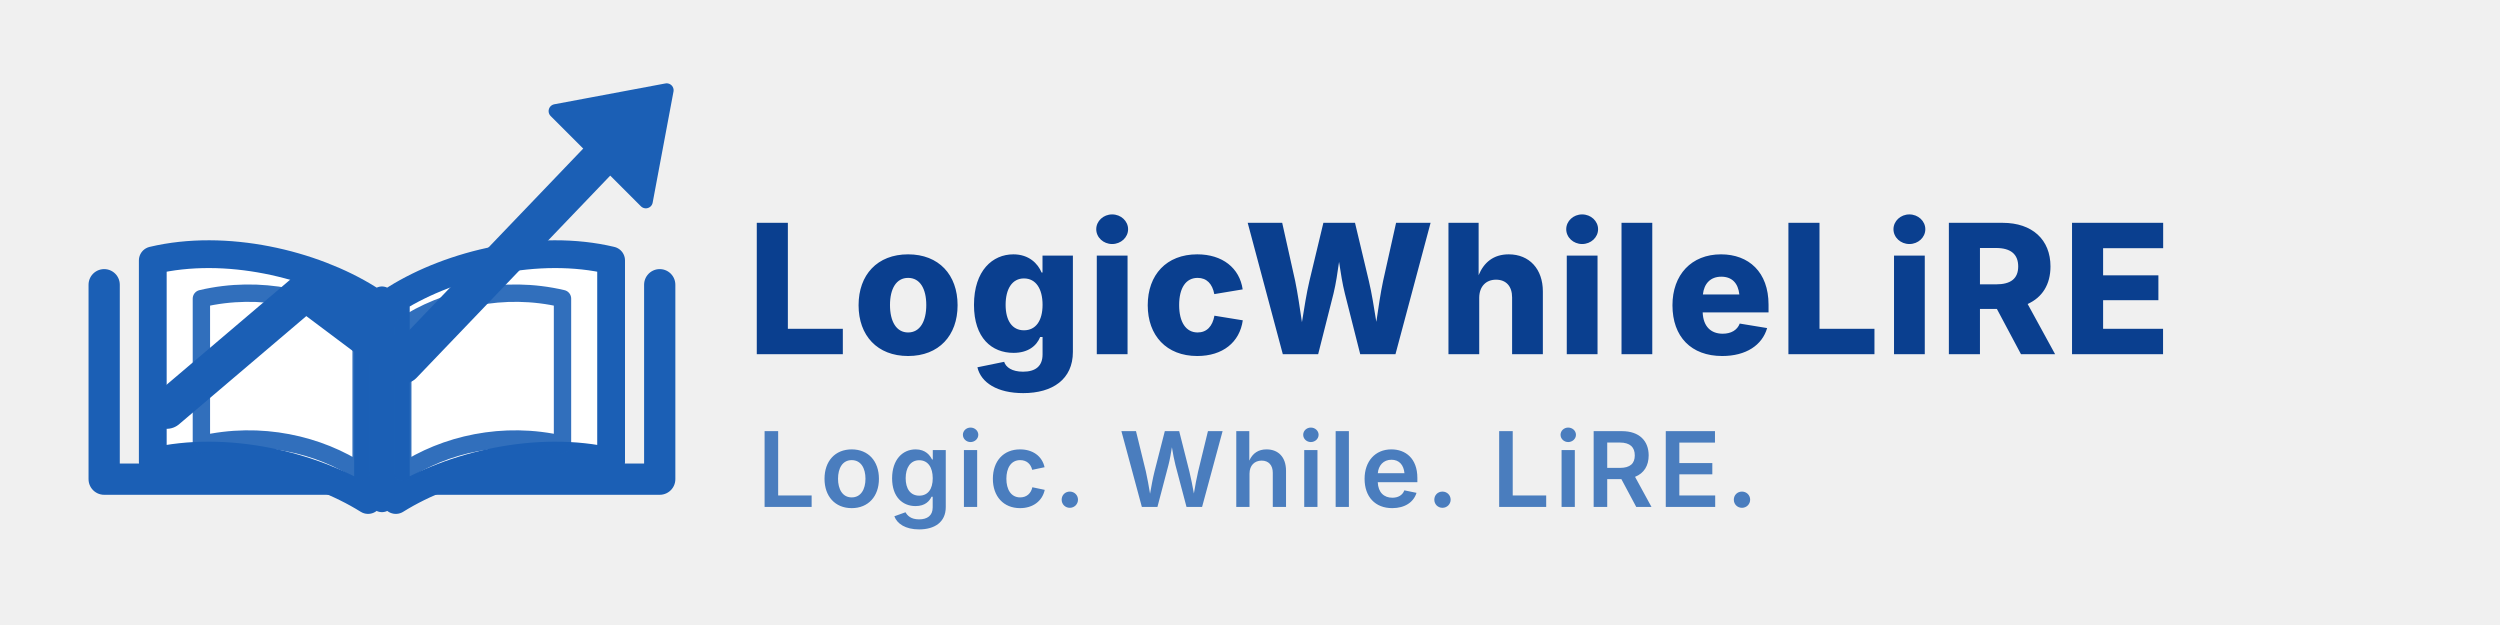
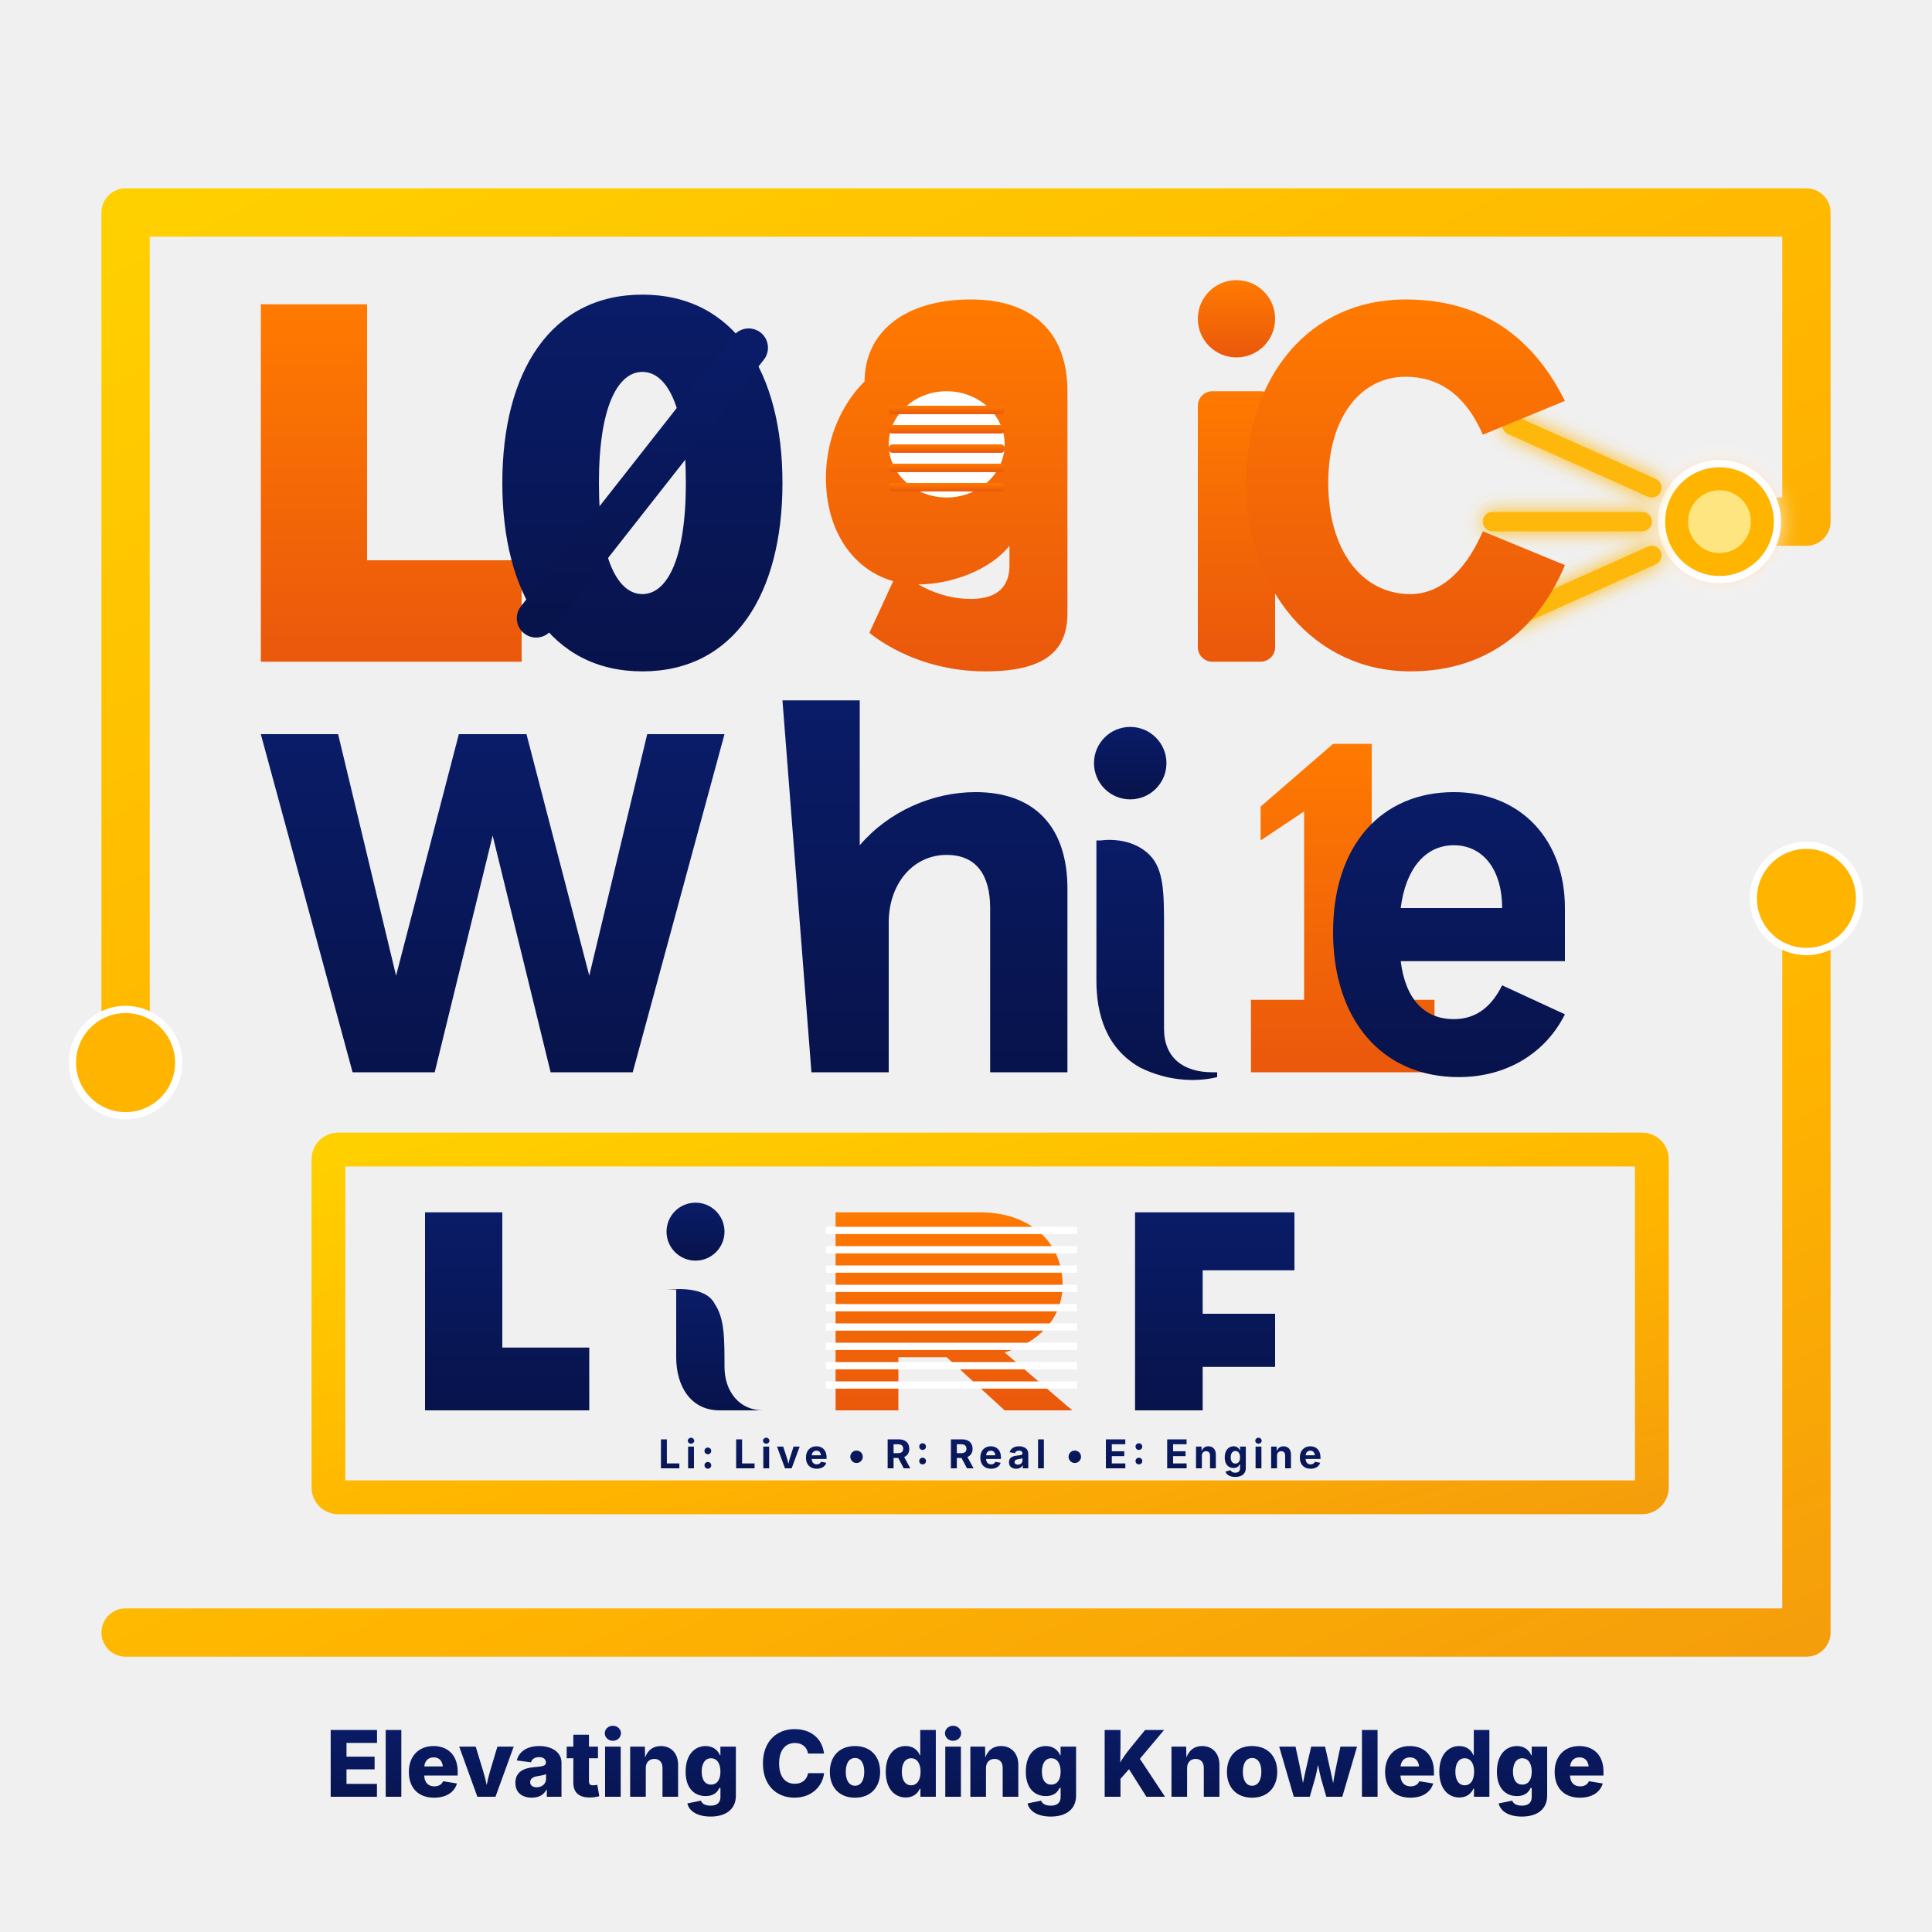
- <svg xmlns="http://www.w3.org/2000/svg" viewBox="0 0 720 180" width="100%" height="100%" fill="none">
-   <g transform="translate(10, 10)">
-     <path d="M20 72 V128 H180 V72" stroke="#1B5FB5" stroke-width="9" stroke-linecap="round" stroke-linejoin="round" />
-     <path d="M34 65 C55 60 80 66 96 76 V134 C80 124 55 118 34 123 Z" fill="#FFFFFF" stroke="#1B5FB5" stroke-width="8" stroke-linejoin="round" />
-     <path d="M48 76 C65 72 82 76 94 84 V126 C82 118 65 114 48 118 Z" fill="none" stroke="#1B5FB5" stroke-width="5" stroke-linejoin="round" opacity="0.9" />
-     <path d="M166 65 C145 60 120 66 104 76 V134 C120 124 145 118 166 123 Z" fill="#FFFFFF" stroke="#1B5FB5" stroke-width="8" stroke-linejoin="round" />
-     <path d="M152 76 C135 72 118 76 106 84 V126 C118 118 135 114 152 118 Z" fill="none" stroke="#1B5FB5" stroke-width="5" stroke-linejoin="round" opacity="0.9" />
-     <line x1="100" y1="76" x2="100" y2="134" stroke="#1B5FB5" stroke-width="7" stroke-linecap="round" />
-     <path d="M38 108 L78 74 L106 95 L174 24" stroke="#1B5FB5" stroke-width="11" stroke-linecap="round" stroke-linejoin="round" />
-     <polygon points="182,16 150,22 176,48" fill="#1B5FB5" stroke="#1B5FB5" stroke-width="4" stroke-linejoin="round" />
+ <svg xmlns="http://www.w3.org/2000/svg" viewBox="0 0 800 800" width="100%" height="100%" fill="none">
+   <defs>
+     <filter id="goldGlow" x="-20%" y="-20%" width="140%" height="140%">
+       <feGaussianBlur stdDeviation="3" result="blur" />
+       <feComposite in="SourceGraphic" in2="blur" operator="over" />
+     </filter>
+     <filter id="bulbRaysGlow" x="-30%" y="-30%" width="160%" height="160%">
+       <feGaussianBlur stdDeviation="4" result="blur" />
+       <feComposite in="SourceGraphic" in2="blur" operator="over" />
+     </filter>
+     <linearGradient id="goldGrad" x1="0%" y1="0%" x2="100%" y2="100%">
+       <stop offset="0%" stop-color="#FFD000" />
+       <stop offset="60%" stop-color="#FFB400" />
+       <stop offset="100%" stop-color="#F59E0B" />
+     </linearGradient>
+     <linearGradient id="orangeGrad" x1="0%" y1="0%" x2="0%" y2="100%">
+       <stop offset="0%" stop-color="#FF7A00" />
+       <stop offset="100%" stop-color="#EA580C" />
+     </linearGradient>
+     <linearGradient id="blueGrad" x1="0%" y1="0%" x2="0%" y2="100%">
+       <stop offset="0%" stop-color="#0A1C68" />
+       <stop offset="100%" stop-color="#07134B" />
+     </linearGradient>
+   </defs>
+   <path d="M 52 440 L 52 88 L 748 88 L 748 216 L 712 216" stroke="url(#goldGrad)" stroke-width="20" stroke-linecap="round" stroke-linejoin="round" />
+   <circle cx="52" cy="440" r="22" fill="#FFB400" stroke="#FFFFFF" stroke-width="3" />
+   <path d="M 86 122 L 86 360" stroke="url(#goldGrad)" stroke-width="12" stroke-linecap="round" />
+   <circle cx="712" cy="216" r="24" fill="#FFB400" stroke="#FFFFFF" stroke-width="3" filter="url(#bulbRaysGlow)" />
+   <circle cx="712" cy="216" r="13" fill="#FFE57F" />
+   <g stroke="#FFB400" stroke-width="8" stroke-linecap="round" opacity="0.95" filter="url(#bulbRaysGlow)">
+     <line x1="684" y1="202" x2="626" y2="176" />
+     <line x1="680" y1="216" x2="618" y2="216" />
+     <line x1="684" y1="230" x2="626" y2="256" />
  </g>
-   <text x="215" y="102" font-family="'Space Grotesk', 'Montserrat', 'Inter', -apple-system, sans-serif" font-size="52" font-weight="800" fill="#0A3F8F" letter-spacing="0.02em">LogicWhileLiRE</text>
-   <text x="218" y="146" font-family="'Inter', -apple-system, sans-serif" font-size="30" font-weight="600" fill="#4A7DBE" letter-spacing="0.04em">Logic. While. LiRE.</text>
+   <path d="M 52 676 L 748 676 L 748 372" stroke="url(#goldGrad)" stroke-width="20" stroke-linecap="round" stroke-linejoin="round" />
+   <circle cx="748" cy="372" r="22" fill="#FFB400" stroke="#FFFFFF" stroke-width="3" />
+   <path d="M 108 126 L 152 126 L 152 232 L 216 232 L 216 274 L 108 274 Z" fill="url(#orangeGrad)" />
+   <g>
+     <path fill-rule="evenodd" d="M 324 200 C 324 246 304 278 266 278 C 228 278 208 246 208 200 C 208 154 228 122 266 122 C 304 122 324 154 324 200 Z               M 284 200 C 284 168 276 154 266 154 C 256 154 248 168 248 200 C 248 232 256 246 266 246 C 276 246 284 232 284 200 Z" fill="url(#blueGrad)" />
+     <line x1="222" y1="256" x2="310" y2="144" stroke="url(#blueGrad)" stroke-width="16" stroke-linecap="round" />
+   </g>
+   <g>
+     <path d="M 358 158 C 358 138 374 124 402 124 C 428 124 442 138 442 162 L 442 254 C 442 270 432 278 408 278 C 378 278 360 262 360 262 L 372 236 C 372 236 384 248 402 248 C 414 248 418 242 418 234 L 418 226 C 410 236 394 242 380 242 C 358 242 342 224 342 198 C 342 172 358 158 358 158 Z" fill="url(#orangeGrad)" />
+     <ellipse cx="392" cy="184" rx="24" ry="22" fill="#FFFFFF" />
+     <g fill="url(#orangeGrad)">
+       <rect x="368" y="168" width="48" height="3.5" rx="1.5" />
+       <rect x="368" y="176" width="48" height="3.5" rx="1.5" />
+       <rect x="368" y="184" width="48" height="3.5" rx="1.5" />
+       <rect x="368" y="192" width="48" height="3.5" rx="1.5" />
+       <rect x="368" y="200" width="48" height="3.5" rx="1.5" />
+     </g>
+   </g>
+   <g fill="url(#orangeGrad)">
+     <circle cx="512" cy="132" r="16" />
+     <rect x="496" y="162" width="32" height="112" rx="6" />
+   </g>
+   <path d="M 648 166 C 636 142 616 124 582 124 C 542 124 516 156 516 200 C 516 244 544 278 584 278 C 618 278 638 258 648 234 L 614 220 C 608 234 598 246 584 246 C 564 246 550 228 550 200 C 550 172 564 156 582 156 C 598 156 608 166 614 180 Z" fill="url(#orangeGrad)" />
+   <path d="M 108 304 L 140 304 L 164 404 L 190 304 L 218 304 L 244 404 L 268 304 L 300 304 L 262 444 L 228 444 L 204 346 L 180 444 L 146 444 Z" fill="url(#blueGrad)" />
+   <path d="M 324 290 L 356 290 L 356 350 C 368 336 386 328 404 328 C 428 328 442 342 442 368 L 442 444 L 410 444 L 410 376 C 410 362 404 354 392 354 C 378 354 368 366 368 382 L 368 444 L 336 444 Z" fill="url(#blueGrad)" />
+   <g fill="url(#blueGrad)">
+     <circle cx="468" cy="316" r="15" />
+     <path d="M 456 348 C 456 348 468 346 476 354 C 482 360 482 370 482 384 L 482 426 C 482 438 490 444 502 444 L 504 444 L 504 446 C 496 448 484 448 472 442 C 458 434 454 420 454 406 L 454 348 Z" />
+   </g>
+   <path d="M 522 334 L 552 308 L 568 308 L 568 414 L 594 414 L 594 444 L 518 444 L 518 414 L 540 414 L 540 336 L 522 348 Z" fill="url(#orangeGrad)" />
+   <path d="M 648 376 C 648 348 630 328 602 328 C 572 328 552 350 552 386 C 552 422 572 446 604 446 C 624 446 640 436 648 420 L 622 408 C 618 416 612 422 602 422 C 590 422 582 414 580 398 L 648 398 C 648 398 648 388 648 376 Z            M 580 376 C 582 360 590 350 602 350 C 614 350 622 360 622 376 Z" fill="url(#blueGrad)" />
+   <rect x="136" y="476" width="548" height="144" rx="4" stroke="url(#goldGrad)" stroke-width="14" fill="#FFFFFF" fill-opacity="0.03" />
+   <path d="M 176 502 L 208 502 L 208 558 L 244 558 L 244 584 L 176 584 Z" fill="url(#blueGrad)" />
+   <g fill="url(#blueGrad)">
+     <circle cx="288" cy="510" r="12" />
+     <path d="M 276 534 C 278 534 292 532 296 540 C 300 546 300 554 300 566 C 300 576 306 584 316 584 L 298 584 C 286 584 280 574 280 562 L 280 534 Z" />
+   </g>
+   <g>
+     <path d="M 346 502 L 406 502 C 426 502 440 514 440 532 C 440 546 430 556 416 560 L 444 584 L 416 584 L 392 562 L 372 562 L 372 584 L 346 584 Z              M 372 522 L 400 522 C 410 522 416 526 416 534 C 416 542 410 546 400 546 L 372 546 Z" fill="url(#orangeGrad)" />
+     <g fill="#FFFFFF">
+       <rect x="342" y="508" width="104" height="3" />
+       <rect x="342" y="516" width="104" height="3" />
+       <rect x="342" y="524" width="104" height="3" />
+       <rect x="342" y="532" width="104" height="3" />
+       <rect x="342" y="540" width="104" height="3" />
+       <rect x="342" y="548" width="104" height="3" />
+       <rect x="342" y="556" width="104" height="3" />
+       <rect x="342" y="564" width="104" height="3" />
+       <rect x="342" y="572" width="104" height="3" />
+     </g>
+   </g>
+   <path d="M 470 502 L 536 502 L 536 526 L 498 526 L 498 544 L 528 544 L 528 566 L 498 566 L 498 560 L 498 584 L 536 584 L 536 584 L 470 584 Z" fill="url(#blueGrad)" />
+   <text x="410" y="608" text-anchor="middle" font-family="'Space Grotesk', 'Inter', monospace, sans-serif" font-size="16.5" font-weight="700" letter-spacing="0.12em" fill="url(#blueGrad)">
+     Li: Live  •  R: Real  •  E: Engine
+   </text>
+   <text x="400" y="744" text-anchor="middle" font-family="'Space Grotesk', 'Inter', -apple-system, sans-serif" font-size="38" font-weight="800" letter-spacing="-0.01em" fill="url(#blueGrad)">
+     Elevating Coding Knowledge
+   </text>
</svg>
